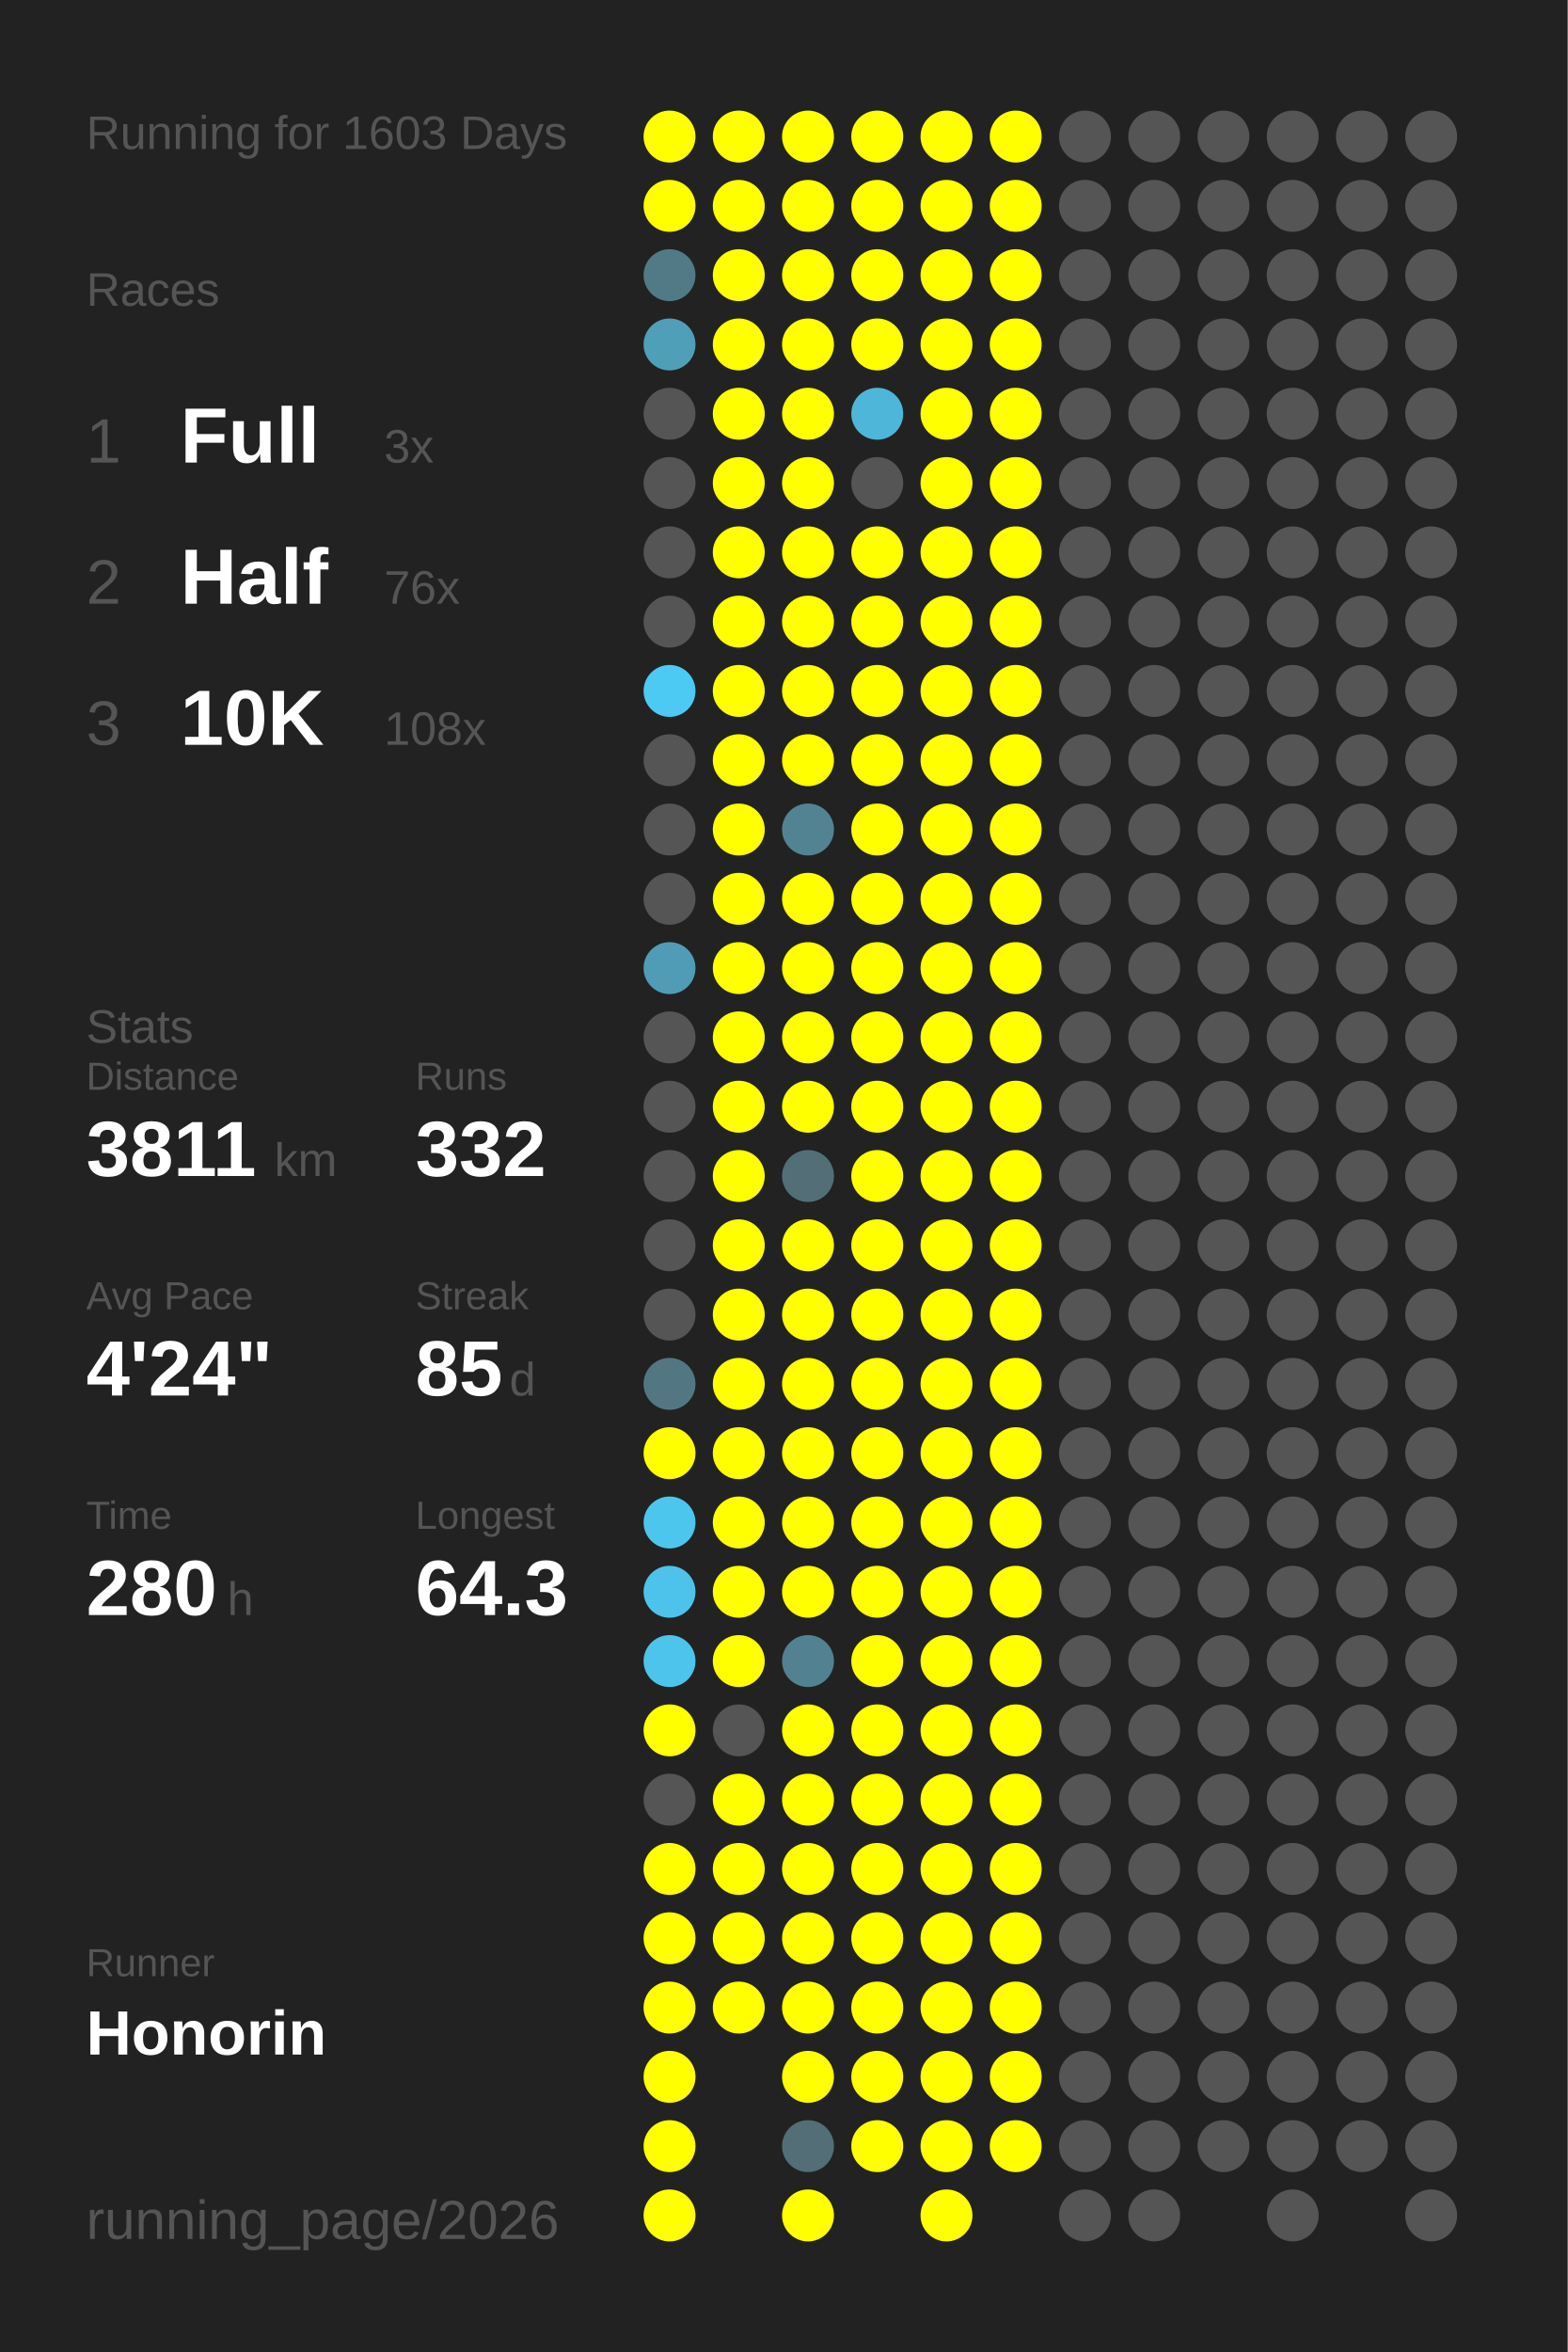
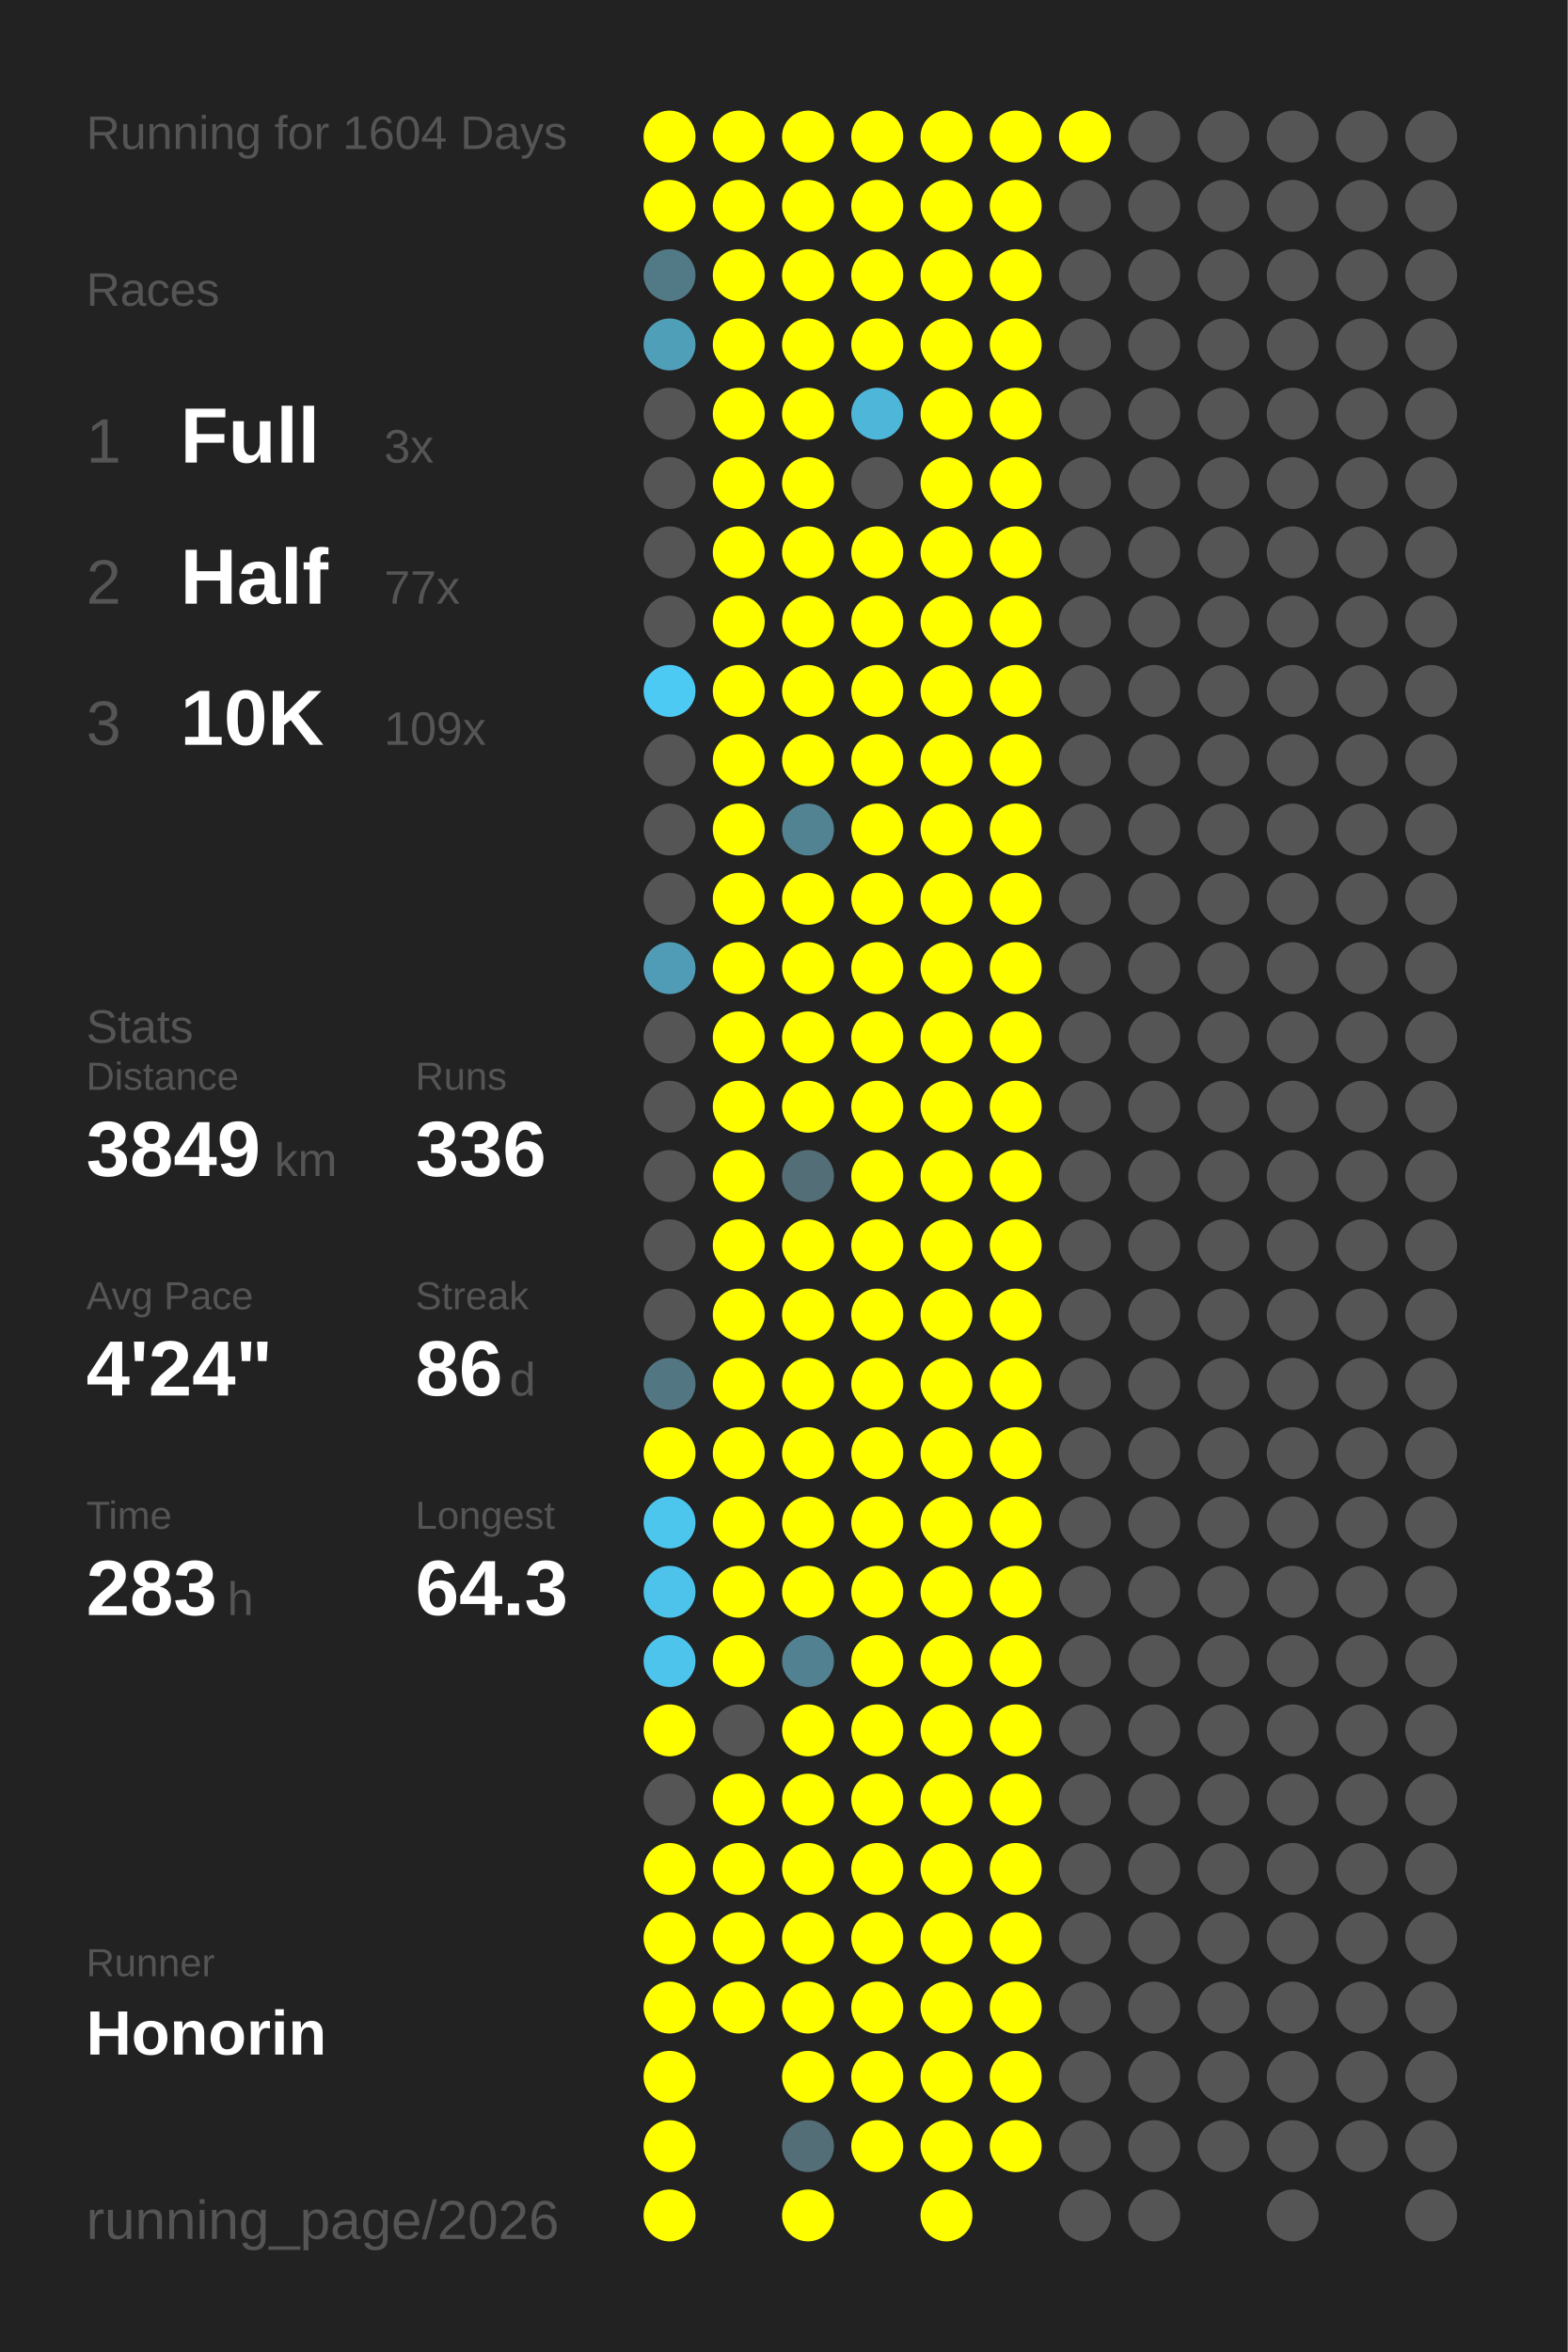
<svg xmlns="http://www.w3.org/2000/svg" baseProfile="full" height="300mm" version="1.1" viewBox="0,0,200,300" width="200mm">
  <defs />
  <rect fill="#222222" height="300" width="200" x="0" y="0" />
-   <text fill="#555555" style="font-size:6px; font-family:Arial;" x="11" y="19">Running for 1603 Days</text>
+   <text fill="#555555" style="font-size:6px; font-family:Arial;" x="11" y="19">Running for 1604 Days</text>
  <text fill="#555555" style="font-size:6px; font-family:Arial;" x="11" y="39">Races</text>
  <text fill="#555555" style="font-size:8px; font-family:Arial;" x="11" y="59">1</text>
  <text fill="#FFFFFF" style="font-size:10px; font-family:Arial; font-weight:bold;" x="23" y="59">Full</text>
  <text fill="#555555" style="font-size:6px; font-family:Arial;" x="49" y="59">3x</text>
  <text fill="#555555" style="font-size:8px; font-family:Arial;" x="11" y="77">2</text>
  <text fill="#FFFFFF" style="font-size:10px; font-family:Arial; font-weight:bold;" x="23" y="77">Half</text>
-   <text fill="#555555" style="font-size:6px; font-family:Arial;" x="49" y="77">76x</text>
+   <text fill="#555555" style="font-size:6px; font-family:Arial;" x="49" y="77">77x</text>
  <text fill="#555555" style="font-size:8px; font-family:Arial;" x="11" y="95">3</text>
  <text fill="#FFFFFF" style="font-size:10px; font-family:Arial; font-weight:bold;" x="23" y="95">10K</text>
-   <text fill="#555555" style="font-size:6px; font-family:Arial;" x="49" y="95">108x</text>
+   <text fill="#555555" style="font-size:6px; font-family:Arial;" x="49" y="95">109x</text>
  <text fill="#555555" style="font-size:6px; font-family:Arial;" x="11" y="133">Stats</text>
  <text fill="#555555" style="font-size:5px; font-family:Arial;" x="11" y="139">Distance</text>
-   <text fill="#FFFFFF" style="font-size:10px; font-family:Arial; font-weight:bold;" x="11" y="150">3811</text>
+   <text fill="#FFFFFF" style="font-size:10px; font-family:Arial; font-weight:bold;" x="11" y="150">3849</text>
  <text fill="#555555" style="font-size:6px; font-family:Arial;" x="35" y="150">km</text>
  <text fill="#555555" style="font-size:5px; font-family:Arial;" x="53" y="139">Runs</text>
-   <text fill="#FFFFFF" style="font-size:10px; font-family:Arial; font-weight:bold;" x="53" y="150">332</text>
+   <text fill="#FFFFFF" style="font-size:10px; font-family:Arial; font-weight:bold;" x="53" y="150">336</text>
  <text fill="#555555" style="font-size:5px; font-family:Arial;" x="11" y="167">Avg Pace</text>
  <text fill="#FFFFFF" style="font-size:10px; font-family:Arial; font-weight:bold;" x="11" y="178">4'24"</text>
  <text fill="#555555" style="font-size:5px; font-family:Arial;" x="53" y="167">Streak</text>
-   <text fill="#FFFFFF" style="font-size:10px; font-family:Arial; font-weight:bold;" x="53" y="178">85</text>
+   <text fill="#FFFFFF" style="font-size:10px; font-family:Arial; font-weight:bold;" x="53" y="178">86</text>
  <text fill="#555555" style="font-size:6px; font-family:Arial;" x="65" y="178">d</text>
  <text fill="#555555" style="font-size:5px; font-family:Arial;" x="11" y="195">Time</text>
-   <text fill="#FFFFFF" style="font-size:10px; font-family:Arial; font-weight:bold;" x="11" y="206">280</text>
+   <text fill="#FFFFFF" style="font-size:10px; font-family:Arial; font-weight:bold;" x="11" y="206">283</text>
  <text fill="#555555" style="font-size:6px; font-family:Arial;" x="29" y="206">h</text>
  <text fill="#555555" style="font-size:5px; font-family:Arial;" x="53" y="195">Longest</text>
  <text fill="#FFFFFF" style="font-size:10px; font-family:Arial; font-weight:bold;" x="53" y="206">64.3</text>
  <text fill="#555555" style="font-size:5px; font-family:Arial;" x="11" y="252.065">Runner</text>
  <text fill="#FFFFFF" style="font-size:8px; font-family:Arial; font-weight:bold;" x="11" y="262.065">Honorin</text>
  <text fill="#555555" style="font-size:7px; font-family:Arial;" x="11" y="285.581">running_page/2026</text>
  <circle cx="85.417" cy="17.419" fill="#FFFF00" r="3.312" />
  <circle cx="85.417" cy="26.258" fill="#FFFF00" r="3.312" />
  <circle cx="85.417" cy="35.097" fill="#527986" r="3.312" />
  <circle cx="85.417" cy="43.935" fill="#509fb9" r="3.312" />
  <circle cx="85.417" cy="52.774" fill="#555555" r="3.312" />
  <circle cx="85.417" cy="61.613" fill="#555555" r="3.312" />
  <circle cx="85.417" cy="70.452" fill="#555555" r="3.312" />
  <circle cx="85.417" cy="79.29" fill="#555555" r="3.312" />
  <circle cx="85.417" cy="88.129" fill="#4dcaf4" r="3.312" />
  <circle cx="85.417" cy="96.968" fill="#555555" r="3.312" />
  <circle cx="85.417" cy="105.806" fill="#555555" r="3.312" />
  <circle cx="85.417" cy="114.645" fill="#555555" r="3.312" />
  <circle cx="85.417" cy="123.484" fill="#509cb6" r="3.312" />
  <circle cx="85.417" cy="132.323" fill="#555555" r="3.312" />
  <circle cx="85.417" cy="141.161" fill="#555555" r="3.312" />
  <circle cx="85.417" cy="150" fill="#555555" r="3.312" />
  <circle cx="85.417" cy="158.839" fill="#555555" r="3.312" />
  <circle cx="85.417" cy="167.677" fill="#555555" r="3.312" />
  <circle cx="85.417" cy="176.516" fill="#527783" r="3.312" />
  <circle cx="85.417" cy="185.355" fill="#FFFF00" r="3.312" />
  <circle cx="85.417" cy="194.194" fill="#4dc6ee" r="3.312" />
  <circle cx="85.417" cy="203.032" fill="#4dc3eb" r="3.312" />
  <circle cx="85.417" cy="211.871" fill="#4dc4ec" r="3.312" />
  <circle cx="85.417" cy="220.71" fill="#FFFF00" r="3.312" />
  <circle cx="85.417" cy="229.548" fill="#555555" r="3.312" />
  <circle cx="85.417" cy="238.387" fill="#FFFF00" r="3.312" />
  <circle cx="85.417" cy="247.226" fill="#FFFF00" r="3.312" />
  <circle cx="85.417" cy="256.065" fill="#FFFF00" r="3.312" />
  <circle cx="85.417" cy="264.903" fill="#FFFF00" r="3.312" />
  <circle cx="85.417" cy="273.742" fill="#FFFF00" r="3.312" />
  <circle cx="85.417" cy="282.581" fill="#FFFF00" r="3.312" />
  <circle cx="94.25" cy="17.419" fill="#FFFF00" r="3.312" />
  <circle cx="94.25" cy="26.258" fill="#FFFF00" r="3.312" />
  <circle cx="94.25" cy="35.097" fill="#FFFF00" r="3.312" />
  <circle cx="94.25" cy="43.935" fill="#FFFF00" r="3.312" />
  <circle cx="94.25" cy="52.774" fill="#FFFF00" r="3.312" />
  <circle cx="94.25" cy="61.613" fill="#FFFF00" r="3.312" />
  <circle cx="94.25" cy="70.452" fill="#FFFF00" r="3.312" />
  <circle cx="94.25" cy="79.29" fill="#FFFF00" r="3.312" />
  <circle cx="94.25" cy="88.129" fill="#FFFF00" r="3.312" />
  <circle cx="94.25" cy="96.968" fill="#FFFF00" r="3.312" />
  <circle cx="94.25" cy="105.806" fill="#FFFF00" r="3.312" />
  <circle cx="94.25" cy="114.645" fill="#FFFF00" r="3.312" />
  <circle cx="94.25" cy="123.484" fill="#FFFF00" r="3.312" />
  <circle cx="94.25" cy="132.323" fill="#FFFF00" r="3.312" />
  <circle cx="94.25" cy="141.161" fill="#FFFF00" r="3.312" />
  <circle cx="94.25" cy="150" fill="#FFFF00" r="3.312" />
  <circle cx="94.25" cy="158.839" fill="#FFFF00" r="3.312" />
  <circle cx="94.25" cy="167.677" fill="#FFFF00" r="3.312" />
  <circle cx="94.25" cy="176.516" fill="#FFFF00" r="3.312" />
  <circle cx="94.25" cy="185.355" fill="#FFFF00" r="3.312" />
  <circle cx="94.25" cy="194.194" fill="#FFFF00" r="3.312" />
  <circle cx="94.25" cy="203.032" fill="#FFFF00" r="3.312" />
  <circle cx="94.25" cy="211.871" fill="#FFFF00" r="3.312" />
  <circle cx="94.25" cy="220.71" fill="#555555" r="3.312" />
  <circle cx="94.25" cy="229.548" fill="#FFFF00" r="3.312" />
  <circle cx="94.25" cy="238.387" fill="#FFFF00" r="3.312" />
  <circle cx="94.25" cy="247.226" fill="#FFFF00" r="3.312" />
  <circle cx="94.25" cy="256.065" fill="#FFFF00" r="3.312" />
  <circle cx="103.083" cy="17.419" fill="#FFFF00" r="3.312" />
  <circle cx="103.083" cy="26.258" fill="#FFFF00" r="3.312" />
  <circle cx="103.083" cy="35.097" fill="#FFFF00" r="3.312" />
  <circle cx="103.083" cy="43.935" fill="#FFFF00" r="3.312" />
  <circle cx="103.083" cy="52.774" fill="#FFFF00" r="3.312" />
  <circle cx="103.083" cy="61.613" fill="#FFFF00" r="3.312" />
  <circle cx="103.083" cy="70.452" fill="#FFFF00" r="3.312" />
  <circle cx="103.083" cy="79.29" fill="#FFFF00" r="3.312" />
  <circle cx="103.083" cy="88.129" fill="#FFFF00" r="3.312" />
  <circle cx="103.083" cy="96.968" fill="#FFFF00" r="3.312" />
  <circle cx="103.083" cy="105.806" fill="#528393" r="3.312" />
  <circle cx="103.083" cy="114.645" fill="#FFFF00" r="3.312" />
  <circle cx="103.083" cy="123.484" fill="#FFFF00" r="3.312" />
  <circle cx="103.083" cy="132.323" fill="#FFFF00" r="3.312" />
  <circle cx="103.083" cy="141.161" fill="#FFFF00" r="3.312" />
  <circle cx="103.083" cy="150" fill="#536e77" r="3.312" />
  <circle cx="103.083" cy="158.839" fill="#FFFF00" r="3.312" />
  <circle cx="103.083" cy="167.677" fill="#FFFF00" r="3.312" />
  <circle cx="103.083" cy="176.516" fill="#FFFF00" r="3.312" />
  <circle cx="103.083" cy="185.355" fill="#FFFF00" r="3.312" />
  <circle cx="103.083" cy="194.194" fill="#FFFF00" r="3.312" />
  <circle cx="103.083" cy="203.032" fill="#FFFF00" r="3.312" />
  <circle cx="103.083" cy="211.871" fill="#528191" r="3.312" />
  <circle cx="103.083" cy="220.71" fill="#FFFF00" r="3.312" />
  <circle cx="103.083" cy="229.548" fill="#FFFF00" r="3.312" />
  <circle cx="103.083" cy="238.387" fill="#FFFF00" r="3.312" />
  <circle cx="103.083" cy="247.226" fill="#FFFF00" r="3.312" />
  <circle cx="103.083" cy="256.065" fill="#FFFF00" r="3.312" />
  <circle cx="103.083" cy="264.903" fill="#FFFF00" r="3.312" />
  <circle cx="103.083" cy="273.742" fill="#536e77" r="3.312" />
  <circle cx="103.083" cy="282.581" fill="#FFFF00" r="3.312" />
  <circle cx="111.917" cy="17.419" fill="#FFFF00" r="3.312" />
  <circle cx="111.917" cy="26.258" fill="#FFFF00" r="3.312" />
  <circle cx="111.917" cy="35.097" fill="#FFFF00" r="3.312" />
  <circle cx="111.917" cy="43.935" fill="#FFFF00" r="3.312" />
  <circle cx="111.917" cy="52.774" fill="#4eb6d9" r="3.312" />
  <circle cx="111.917" cy="61.613" fill="#555555" r="3.312" />
  <circle cx="111.917" cy="70.452" fill="#FFFF00" r="3.312" />
  <circle cx="111.917" cy="79.29" fill="#FFFF00" r="3.312" />
  <circle cx="111.917" cy="88.129" fill="#FFFF00" r="3.312" />
  <circle cx="111.917" cy="96.968" fill="#FFFF00" r="3.312" />
  <circle cx="111.917" cy="105.806" fill="#FFFF00" r="3.312" />
  <circle cx="111.917" cy="114.645" fill="#FFFF00" r="3.312" />
  <circle cx="111.917" cy="123.484" fill="#FFFF00" r="3.312" />
  <circle cx="111.917" cy="132.323" fill="#FFFF00" r="3.312" />
  <circle cx="111.917" cy="141.161" fill="#FFFF00" r="3.312" />
  <circle cx="111.917" cy="150" fill="#FFFF00" r="3.312" />
  <circle cx="111.917" cy="158.839" fill="#FFFF00" r="3.312" />
  <circle cx="111.917" cy="167.677" fill="#FFFF00" r="3.312" />
  <circle cx="111.917" cy="176.516" fill="#FFFF00" r="3.312" />
  <circle cx="111.917" cy="185.355" fill="#FFFF00" r="3.312" />
  <circle cx="111.917" cy="194.194" fill="#FFFF00" r="3.312" />
  <circle cx="111.917" cy="203.032" fill="#FFFF00" r="3.312" />
  <circle cx="111.917" cy="211.871" fill="#FFFF00" r="3.312" />
  <circle cx="111.917" cy="220.71" fill="#FFFF00" r="3.312" />
  <circle cx="111.917" cy="229.548" fill="#FFFF00" r="3.312" />
  <circle cx="111.917" cy="238.387" fill="#FFFF00" r="3.312" />
  <circle cx="111.917" cy="247.226" fill="#FFFF00" r="3.312" />
  <circle cx="111.917" cy="256.065" fill="#FFFF00" r="3.312" />
  <circle cx="111.917" cy="264.903" fill="#FFFF00" r="3.312" />
  <circle cx="111.917" cy="273.742" fill="#FFFF00" r="3.312" />
  <circle cx="120.75" cy="17.419" fill="#FFFF00" r="3.312" />
  <circle cx="120.75" cy="26.258" fill="#FFFF00" r="3.312" />
  <circle cx="120.75" cy="35.097" fill="#FFFF00" r="3.312" />
  <circle cx="120.75" cy="43.935" fill="#FFFF00" r="3.312" />
  <circle cx="120.75" cy="52.774" fill="#FFFF00" r="3.312" />
  <circle cx="120.75" cy="61.613" fill="#FFFF00" r="3.312" />
  <circle cx="120.75" cy="70.452" fill="#FFFF00" r="3.312" />
  <circle cx="120.75" cy="79.29" fill="#FFFF00" r="3.312" />
  <circle cx="120.75" cy="88.129" fill="#FFFF00" r="3.312" />
  <circle cx="120.75" cy="96.968" fill="#FFFF00" r="3.312" />
  <circle cx="120.75" cy="105.806" fill="#FFFF00" r="3.312" />
  <circle cx="120.75" cy="114.645" fill="#FFFF00" r="3.312" />
  <circle cx="120.75" cy="123.484" fill="#FFFF00" r="3.312" />
  <circle cx="120.75" cy="132.323" fill="#FFFF00" r="3.312" />
  <circle cx="120.75" cy="141.161" fill="#FFFF00" r="3.312" />
  <circle cx="120.75" cy="150" fill="#FFFF00" r="3.312" />
  <circle cx="120.75" cy="158.839" fill="#FFFF00" r="3.312" />
  <circle cx="120.75" cy="167.677" fill="#FFFF00" r="3.312" />
  <circle cx="120.75" cy="176.516" fill="#FFFF00" r="3.312" />
  <circle cx="120.75" cy="185.355" fill="#FFFF00" r="3.312" />
  <circle cx="120.75" cy="194.194" fill="#FFFF00" r="3.312" />
  <circle cx="120.75" cy="203.032" fill="#FFFF00" r="3.312" />
  <circle cx="120.75" cy="211.871" fill="#FFFF00" r="3.312" />
  <circle cx="120.75" cy="220.71" fill="#FFFF00" r="3.312" />
  <circle cx="120.75" cy="229.548" fill="#FFFF00" r="3.312" />
  <circle cx="120.75" cy="238.387" fill="#FFFF00" r="3.312" />
  <circle cx="120.75" cy="247.226" fill="#FFFF00" r="3.312" />
  <circle cx="120.75" cy="256.065" fill="#FFFF00" r="3.312" />
  <circle cx="120.75" cy="264.903" fill="#FFFF00" r="3.312" />
  <circle cx="120.75" cy="273.742" fill="#FFFF00" r="3.312" />
  <circle cx="120.75" cy="282.581" fill="#FFFF00" r="3.312" />
  <circle cx="129.583" cy="17.419" fill="#FFFF00" r="3.312" />
  <circle cx="129.583" cy="26.258" fill="#FFFF00" r="3.312" />
  <circle cx="129.583" cy="35.097" fill="#FFFF00" r="3.312" />
  <circle cx="129.583" cy="43.935" fill="#FFFF00" r="3.312" />
  <circle cx="129.583" cy="52.774" fill="#FFFF00" r="3.312" />
  <circle cx="129.583" cy="61.613" fill="#FFFF00" r="3.312" />
  <circle cx="129.583" cy="70.452" fill="#FFFF00" r="3.312" />
  <circle cx="129.583" cy="79.29" fill="#FFFF00" r="3.312" />
  <circle cx="129.583" cy="88.129" fill="#FFFF00" r="3.312" />
  <circle cx="129.583" cy="96.968" fill="#FFFF00" r="3.312" />
  <circle cx="129.583" cy="105.806" fill="#FFFF00" r="3.312" />
  <circle cx="129.583" cy="114.645" fill="#FFFF00" r="3.312" />
  <circle cx="129.583" cy="123.484" fill="#FFFF00" r="3.312" />
  <circle cx="129.583" cy="132.323" fill="#FFFF00" r="3.312" />
  <circle cx="129.583" cy="141.161" fill="#FFFF00" r="3.312" />
  <circle cx="129.583" cy="150" fill="#FFFF00" r="3.312" />
  <circle cx="129.583" cy="158.839" fill="#FFFF00" r="3.312" />
  <circle cx="129.583" cy="167.677" fill="#FFFF00" r="3.312" />
  <circle cx="129.583" cy="176.516" fill="#FFFF00" r="3.312" />
  <circle cx="129.583" cy="185.355" fill="#FFFF00" r="3.312" />
  <circle cx="129.583" cy="194.194" fill="#FFFF00" r="3.312" />
  <circle cx="129.583" cy="203.032" fill="#FFFF00" r="3.312" />
  <circle cx="129.583" cy="211.871" fill="#FFFF00" r="3.312" />
  <circle cx="129.583" cy="220.71" fill="#FFFF00" r="3.312" />
  <circle cx="129.583" cy="229.548" fill="#FFFF00" r="3.312" />
  <circle cx="129.583" cy="238.387" fill="#FFFF00" r="3.312" />
  <circle cx="129.583" cy="247.226" fill="#FFFF00" r="3.312" />
  <circle cx="129.583" cy="256.065" fill="#FFFF00" r="3.312" />
  <circle cx="129.583" cy="264.903" fill="#FFFF00" r="3.312" />
  <circle cx="129.583" cy="273.742" fill="#FFFF00" r="3.312" />
-   <circle cx="138.417" cy="17.419" fill="#555555" r="3.312" />
+   <circle cx="138.417" cy="17.419" fill="#FFFF00" r="3.312" />
  <circle cx="138.417" cy="26.258" fill="#555555" r="3.312" />
  <circle cx="138.417" cy="35.097" fill="#555555" r="3.312" />
  <circle cx="138.417" cy="43.935" fill="#555555" r="3.312" />
  <circle cx="138.417" cy="52.774" fill="#555555" r="3.312" />
  <circle cx="138.417" cy="61.613" fill="#555555" r="3.312" />
  <circle cx="138.417" cy="70.452" fill="#555555" r="3.312" />
  <circle cx="138.417" cy="79.29" fill="#555555" r="3.312" />
  <circle cx="138.417" cy="88.129" fill="#555555" r="3.312" />
  <circle cx="138.417" cy="96.968" fill="#555555" r="3.312" />
  <circle cx="138.417" cy="105.806" fill="#555555" r="3.312" />
  <circle cx="138.417" cy="114.645" fill="#555555" r="3.312" />
  <circle cx="138.417" cy="123.484" fill="#555555" r="3.312" />
  <circle cx="138.417" cy="132.323" fill="#555555" r="3.312" />
  <circle cx="138.417" cy="141.161" fill="#555555" r="3.312" />
  <circle cx="138.417" cy="150" fill="#555555" r="3.312" />
  <circle cx="138.417" cy="158.839" fill="#555555" r="3.312" />
  <circle cx="138.417" cy="167.677" fill="#555555" r="3.312" />
  <circle cx="138.417" cy="176.516" fill="#555555" r="3.312" />
  <circle cx="138.417" cy="185.355" fill="#555555" r="3.312" />
  <circle cx="138.417" cy="194.194" fill="#555555" r="3.312" />
  <circle cx="138.417" cy="203.032" fill="#555555" r="3.312" />
  <circle cx="138.417" cy="211.871" fill="#555555" r="3.312" />
  <circle cx="138.417" cy="220.71" fill="#555555" r="3.312" />
  <circle cx="138.417" cy="229.548" fill="#555555" r="3.312" />
  <circle cx="138.417" cy="238.387" fill="#555555" r="3.312" />
  <circle cx="138.417" cy="247.226" fill="#555555" r="3.312" />
  <circle cx="138.417" cy="256.065" fill="#555555" r="3.312" />
  <circle cx="138.417" cy="264.903" fill="#555555" r="3.312" />
  <circle cx="138.417" cy="273.742" fill="#555555" r="3.312" />
  <circle cx="138.417" cy="282.581" fill="#555555" r="3.312" />
  <circle cx="147.25" cy="17.419" fill="#555555" r="3.312" />
  <circle cx="147.25" cy="26.258" fill="#555555" r="3.312" />
  <circle cx="147.25" cy="35.097" fill="#555555" r="3.312" />
  <circle cx="147.25" cy="43.935" fill="#555555" r="3.312" />
  <circle cx="147.25" cy="52.774" fill="#555555" r="3.312" />
  <circle cx="147.25" cy="61.613" fill="#555555" r="3.312" />
  <circle cx="147.25" cy="70.452" fill="#555555" r="3.312" />
  <circle cx="147.25" cy="79.29" fill="#555555" r="3.312" />
  <circle cx="147.25" cy="88.129" fill="#555555" r="3.312" />
  <circle cx="147.25" cy="96.968" fill="#555555" r="3.312" />
  <circle cx="147.25" cy="105.806" fill="#555555" r="3.312" />
  <circle cx="147.25" cy="114.645" fill="#555555" r="3.312" />
  <circle cx="147.25" cy="123.484" fill="#555555" r="3.312" />
  <circle cx="147.25" cy="132.323" fill="#555555" r="3.312" />
  <circle cx="147.25" cy="141.161" fill="#555555" r="3.312" />
  <circle cx="147.25" cy="150" fill="#555555" r="3.312" />
  <circle cx="147.25" cy="158.839" fill="#555555" r="3.312" />
  <circle cx="147.25" cy="167.677" fill="#555555" r="3.312" />
  <circle cx="147.25" cy="176.516" fill="#555555" r="3.312" />
  <circle cx="147.25" cy="185.355" fill="#555555" r="3.312" />
  <circle cx="147.25" cy="194.194" fill="#555555" r="3.312" />
  <circle cx="147.25" cy="203.032" fill="#555555" r="3.312" />
  <circle cx="147.25" cy="211.871" fill="#555555" r="3.312" />
  <circle cx="147.25" cy="220.71" fill="#555555" r="3.312" />
  <circle cx="147.25" cy="229.548" fill="#555555" r="3.312" />
  <circle cx="147.25" cy="238.387" fill="#555555" r="3.312" />
  <circle cx="147.25" cy="247.226" fill="#555555" r="3.312" />
  <circle cx="147.25" cy="256.065" fill="#555555" r="3.312" />
  <circle cx="147.25" cy="264.903" fill="#555555" r="3.312" />
  <circle cx="147.25" cy="273.742" fill="#555555" r="3.312" />
  <circle cx="147.25" cy="282.581" fill="#555555" r="3.312" />
  <circle cx="156.083" cy="17.419" fill="#555555" r="3.312" />
  <circle cx="156.083" cy="26.258" fill="#555555" r="3.312" />
  <circle cx="156.083" cy="35.097" fill="#555555" r="3.312" />
  <circle cx="156.083" cy="43.935" fill="#555555" r="3.312" />
  <circle cx="156.083" cy="52.774" fill="#555555" r="3.312" />
  <circle cx="156.083" cy="61.613" fill="#555555" r="3.312" />
  <circle cx="156.083" cy="70.452" fill="#555555" r="3.312" />
  <circle cx="156.083" cy="79.29" fill="#555555" r="3.312" />
  <circle cx="156.083" cy="88.129" fill="#555555" r="3.312" />
  <circle cx="156.083" cy="96.968" fill="#555555" r="3.312" />
  <circle cx="156.083" cy="105.806" fill="#555555" r="3.312" />
  <circle cx="156.083" cy="114.645" fill="#555555" r="3.312" />
  <circle cx="156.083" cy="123.484" fill="#555555" r="3.312" />
  <circle cx="156.083" cy="132.323" fill="#555555" r="3.312" />
  <circle cx="156.083" cy="141.161" fill="#555555" r="3.312" />
  <circle cx="156.083" cy="150" fill="#555555" r="3.312" />
  <circle cx="156.083" cy="158.839" fill="#555555" r="3.312" />
  <circle cx="156.083" cy="167.677" fill="#555555" r="3.312" />
  <circle cx="156.083" cy="176.516" fill="#555555" r="3.312" />
  <circle cx="156.083" cy="185.355" fill="#555555" r="3.312" />
  <circle cx="156.083" cy="194.194" fill="#555555" r="3.312" />
  <circle cx="156.083" cy="203.032" fill="#555555" r="3.312" />
  <circle cx="156.083" cy="211.871" fill="#555555" r="3.312" />
  <circle cx="156.083" cy="220.71" fill="#555555" r="3.312" />
  <circle cx="156.083" cy="229.548" fill="#555555" r="3.312" />
  <circle cx="156.083" cy="238.387" fill="#555555" r="3.312" />
  <circle cx="156.083" cy="247.226" fill="#555555" r="3.312" />
  <circle cx="156.083" cy="256.065" fill="#555555" r="3.312" />
  <circle cx="156.083" cy="264.903" fill="#555555" r="3.312" />
  <circle cx="156.083" cy="273.742" fill="#555555" r="3.312" />
  <circle cx="164.917" cy="17.419" fill="#555555" r="3.312" />
  <circle cx="164.917" cy="26.258" fill="#555555" r="3.312" />
  <circle cx="164.917" cy="35.097" fill="#555555" r="3.312" />
  <circle cx="164.917" cy="43.935" fill="#555555" r="3.312" />
  <circle cx="164.917" cy="52.774" fill="#555555" r="3.312" />
  <circle cx="164.917" cy="61.613" fill="#555555" r="3.312" />
  <circle cx="164.917" cy="70.452" fill="#555555" r="3.312" />
  <circle cx="164.917" cy="79.29" fill="#555555" r="3.312" />
  <circle cx="164.917" cy="88.129" fill="#555555" r="3.312" />
  <circle cx="164.917" cy="96.968" fill="#555555" r="3.312" />
  <circle cx="164.917" cy="105.806" fill="#555555" r="3.312" />
  <circle cx="164.917" cy="114.645" fill="#555555" r="3.312" />
  <circle cx="164.917" cy="123.484" fill="#555555" r="3.312" />
  <circle cx="164.917" cy="132.323" fill="#555555" r="3.312" />
  <circle cx="164.917" cy="141.161" fill="#555555" r="3.312" />
  <circle cx="164.917" cy="150" fill="#555555" r="3.312" />
  <circle cx="164.917" cy="158.839" fill="#555555" r="3.312" />
  <circle cx="164.917" cy="167.677" fill="#555555" r="3.312" />
  <circle cx="164.917" cy="176.516" fill="#555555" r="3.312" />
  <circle cx="164.917" cy="185.355" fill="#555555" r="3.312" />
  <circle cx="164.917" cy="194.194" fill="#555555" r="3.312" />
  <circle cx="164.917" cy="203.032" fill="#555555" r="3.312" />
  <circle cx="164.917" cy="211.871" fill="#555555" r="3.312" />
  <circle cx="164.917" cy="220.71" fill="#555555" r="3.312" />
  <circle cx="164.917" cy="229.548" fill="#555555" r="3.312" />
  <circle cx="164.917" cy="238.387" fill="#555555" r="3.312" />
  <circle cx="164.917" cy="247.226" fill="#555555" r="3.312" />
  <circle cx="164.917" cy="256.065" fill="#555555" r="3.312" />
  <circle cx="164.917" cy="264.903" fill="#555555" r="3.312" />
  <circle cx="164.917" cy="273.742" fill="#555555" r="3.312" />
  <circle cx="164.917" cy="282.581" fill="#555555" r="3.312" />
  <circle cx="173.75" cy="17.419" fill="#555555" r="3.312" />
  <circle cx="173.75" cy="26.258" fill="#555555" r="3.312" />
  <circle cx="173.75" cy="35.097" fill="#555555" r="3.312" />
  <circle cx="173.75" cy="43.935" fill="#555555" r="3.312" />
  <circle cx="173.75" cy="52.774" fill="#555555" r="3.312" />
  <circle cx="173.75" cy="61.613" fill="#555555" r="3.312" />
  <circle cx="173.75" cy="70.452" fill="#555555" r="3.312" />
  <circle cx="173.75" cy="79.29" fill="#555555" r="3.312" />
  <circle cx="173.75" cy="88.129" fill="#555555" r="3.312" />
  <circle cx="173.75" cy="96.968" fill="#555555" r="3.312" />
  <circle cx="173.75" cy="105.806" fill="#555555" r="3.312" />
  <circle cx="173.75" cy="114.645" fill="#555555" r="3.312" />
  <circle cx="173.75" cy="123.484" fill="#555555" r="3.312" />
  <circle cx="173.75" cy="132.323" fill="#555555" r="3.312" />
  <circle cx="173.75" cy="141.161" fill="#555555" r="3.312" />
  <circle cx="173.75" cy="150" fill="#555555" r="3.312" />
  <circle cx="173.75" cy="158.839" fill="#555555" r="3.312" />
  <circle cx="173.75" cy="167.677" fill="#555555" r="3.312" />
  <circle cx="173.75" cy="176.516" fill="#555555" r="3.312" />
  <circle cx="173.75" cy="185.355" fill="#555555" r="3.312" />
  <circle cx="173.75" cy="194.194" fill="#555555" r="3.312" />
  <circle cx="173.75" cy="203.032" fill="#555555" r="3.312" />
  <circle cx="173.75" cy="211.871" fill="#555555" r="3.312" />
  <circle cx="173.75" cy="220.71" fill="#555555" r="3.312" />
  <circle cx="173.75" cy="229.548" fill="#555555" r="3.312" />
  <circle cx="173.75" cy="238.387" fill="#555555" r="3.312" />
  <circle cx="173.75" cy="247.226" fill="#555555" r="3.312" />
  <circle cx="173.75" cy="256.065" fill="#555555" r="3.312" />
  <circle cx="173.75" cy="264.903" fill="#555555" r="3.312" />
  <circle cx="173.75" cy="273.742" fill="#555555" r="3.312" />
  <circle cx="182.583" cy="17.419" fill="#555555" r="3.312" />
  <circle cx="182.583" cy="26.258" fill="#555555" r="3.312" />
  <circle cx="182.583" cy="35.097" fill="#555555" r="3.312" />
  <circle cx="182.583" cy="43.935" fill="#555555" r="3.312" />
  <circle cx="182.583" cy="52.774" fill="#555555" r="3.312" />
  <circle cx="182.583" cy="61.613" fill="#555555" r="3.312" />
  <circle cx="182.583" cy="70.452" fill="#555555" r="3.312" />
  <circle cx="182.583" cy="79.29" fill="#555555" r="3.312" />
  <circle cx="182.583" cy="88.129" fill="#555555" r="3.312" />
  <circle cx="182.583" cy="96.968" fill="#555555" r="3.312" />
  <circle cx="182.583" cy="105.806" fill="#555555" r="3.312" />
  <circle cx="182.583" cy="114.645" fill="#555555" r="3.312" />
  <circle cx="182.583" cy="123.484" fill="#555555" r="3.312" />
  <circle cx="182.583" cy="132.323" fill="#555555" r="3.312" />
  <circle cx="182.583" cy="141.161" fill="#555555" r="3.312" />
  <circle cx="182.583" cy="150" fill="#555555" r="3.312" />
  <circle cx="182.583" cy="158.839" fill="#555555" r="3.312" />
  <circle cx="182.583" cy="167.677" fill="#555555" r="3.312" />
  <circle cx="182.583" cy="176.516" fill="#555555" r="3.312" />
  <circle cx="182.583" cy="185.355" fill="#555555" r="3.312" />
  <circle cx="182.583" cy="194.194" fill="#555555" r="3.312" />
  <circle cx="182.583" cy="203.032" fill="#555555" r="3.312" />
  <circle cx="182.583" cy="211.871" fill="#555555" r="3.312" />
  <circle cx="182.583" cy="220.71" fill="#555555" r="3.312" />
  <circle cx="182.583" cy="229.548" fill="#555555" r="3.312" />
  <circle cx="182.583" cy="238.387" fill="#555555" r="3.312" />
  <circle cx="182.583" cy="247.226" fill="#555555" r="3.312" />
  <circle cx="182.583" cy="256.065" fill="#555555" r="3.312" />
  <circle cx="182.583" cy="264.903" fill="#555555" r="3.312" />
  <circle cx="182.583" cy="273.742" fill="#555555" r="3.312" />
  <circle cx="182.583" cy="282.581" fill="#555555" r="3.312" />
</svg>
